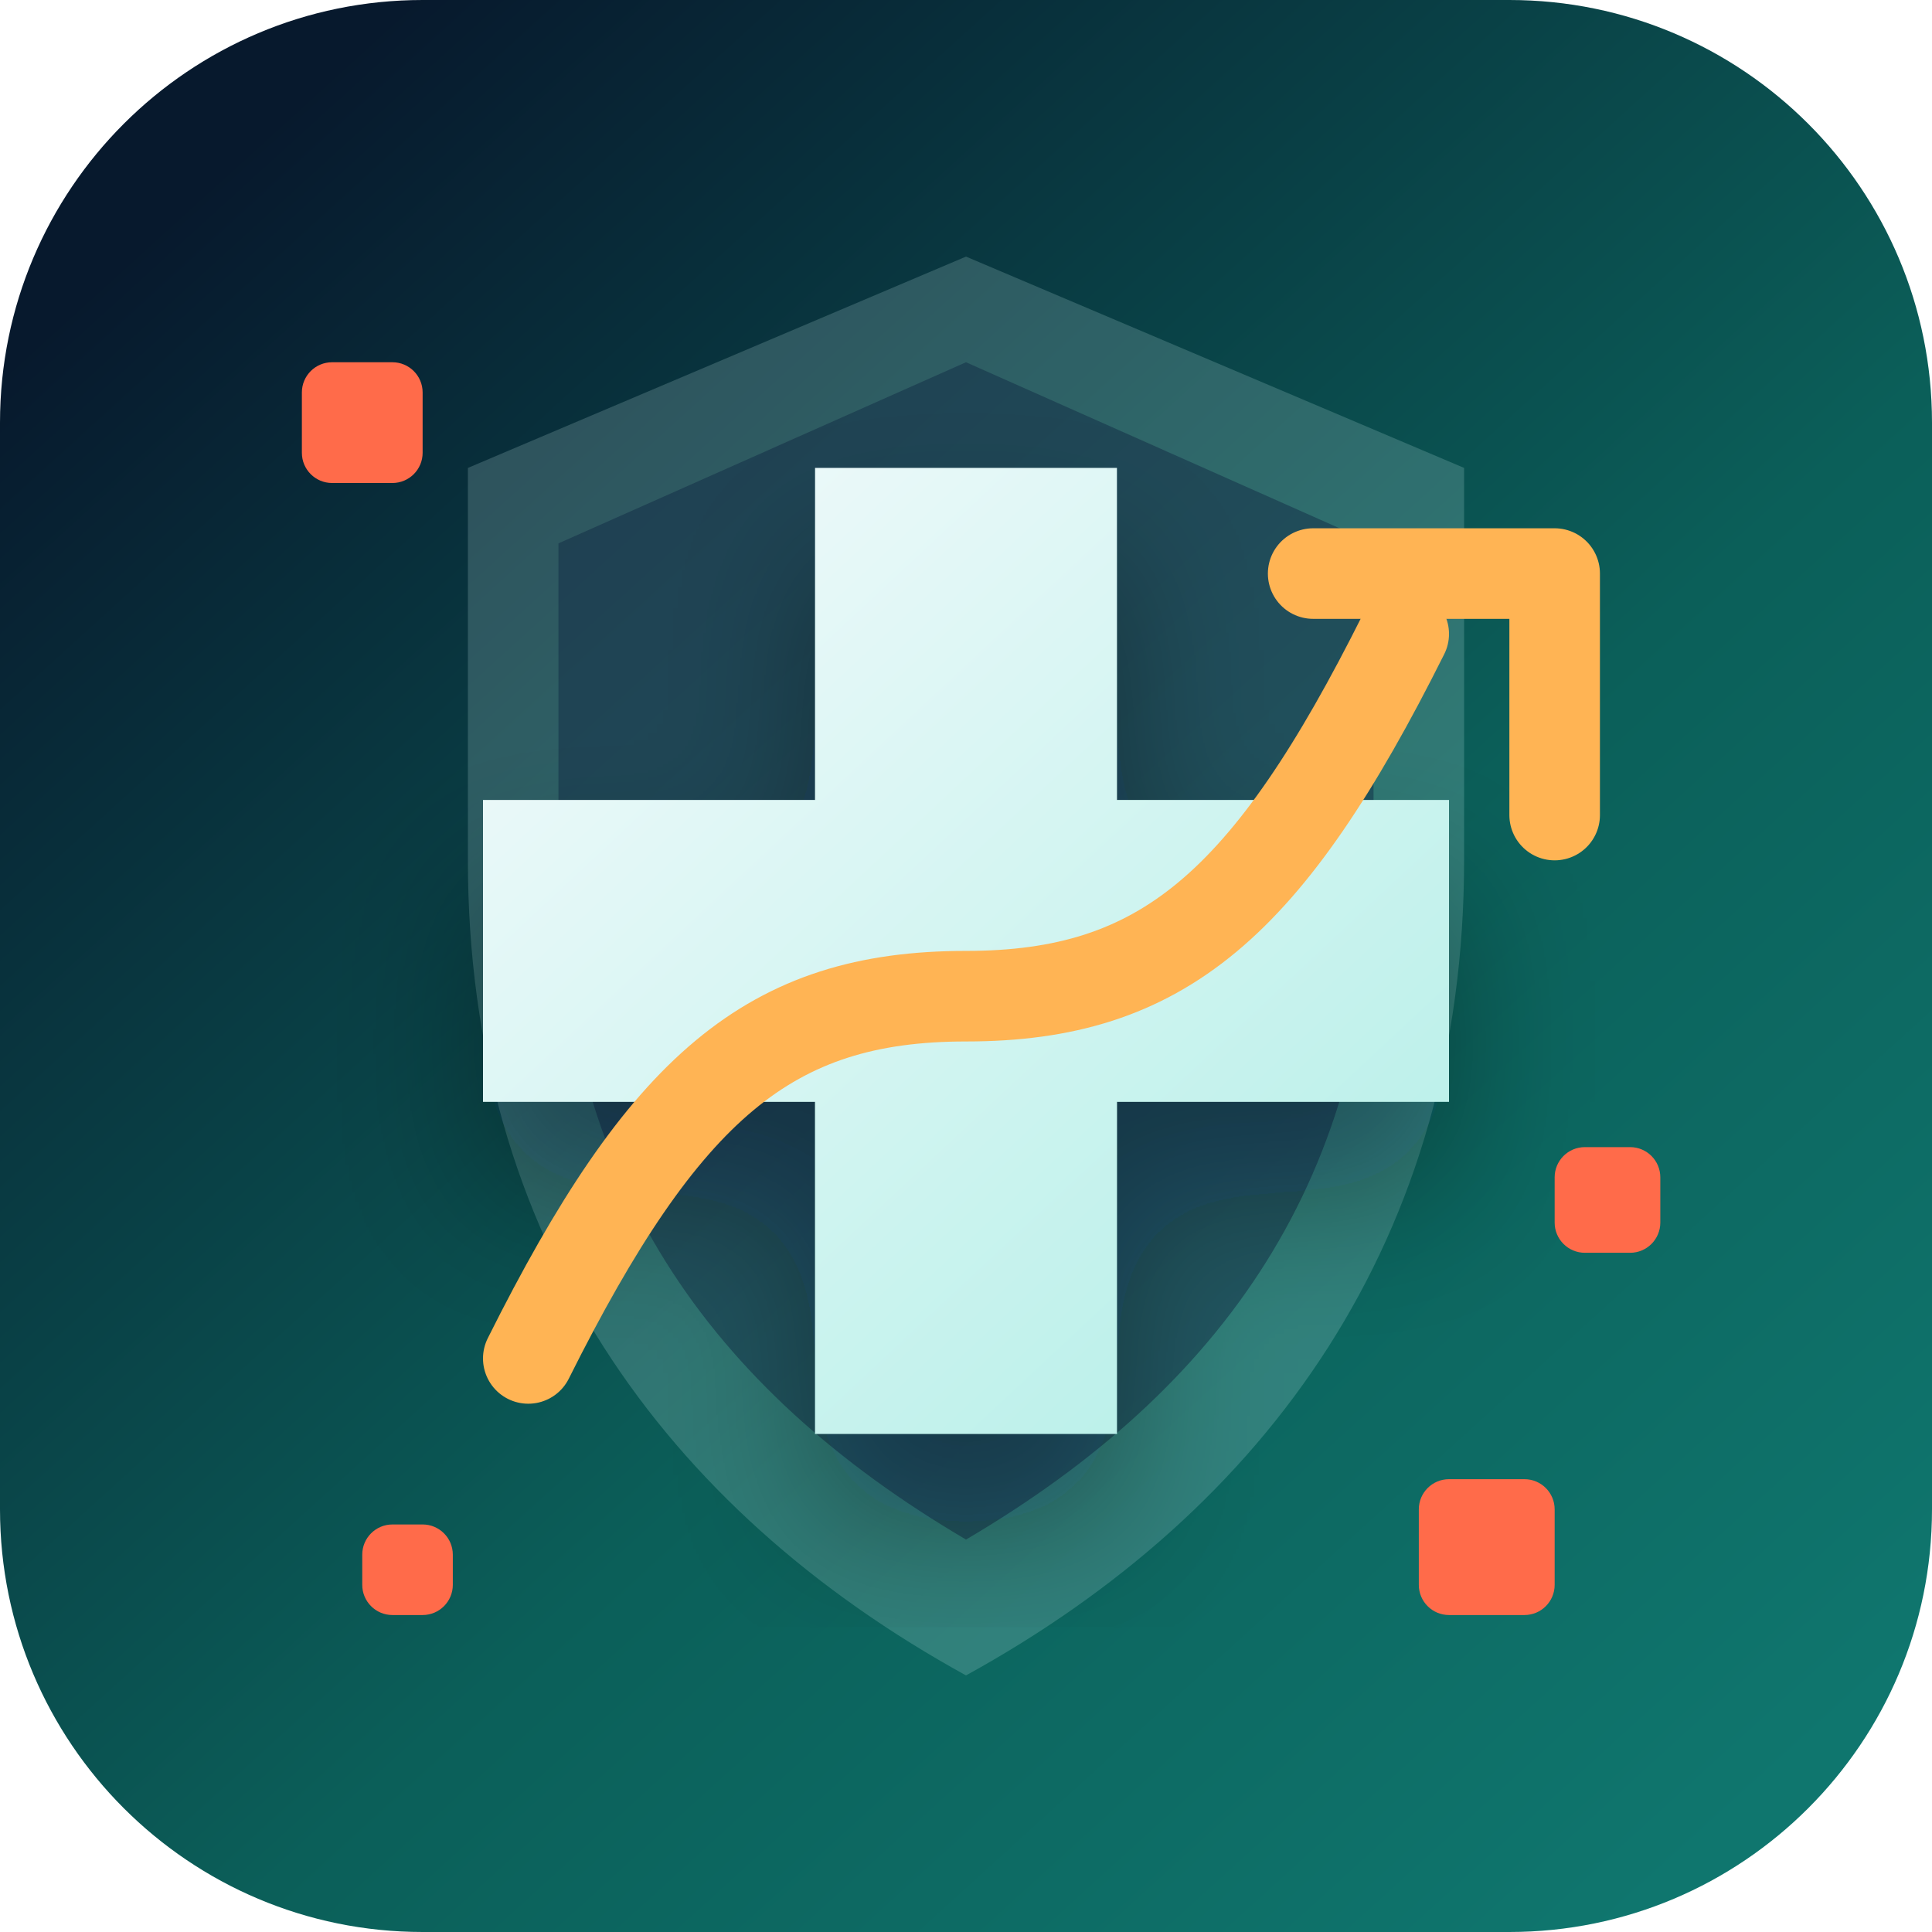
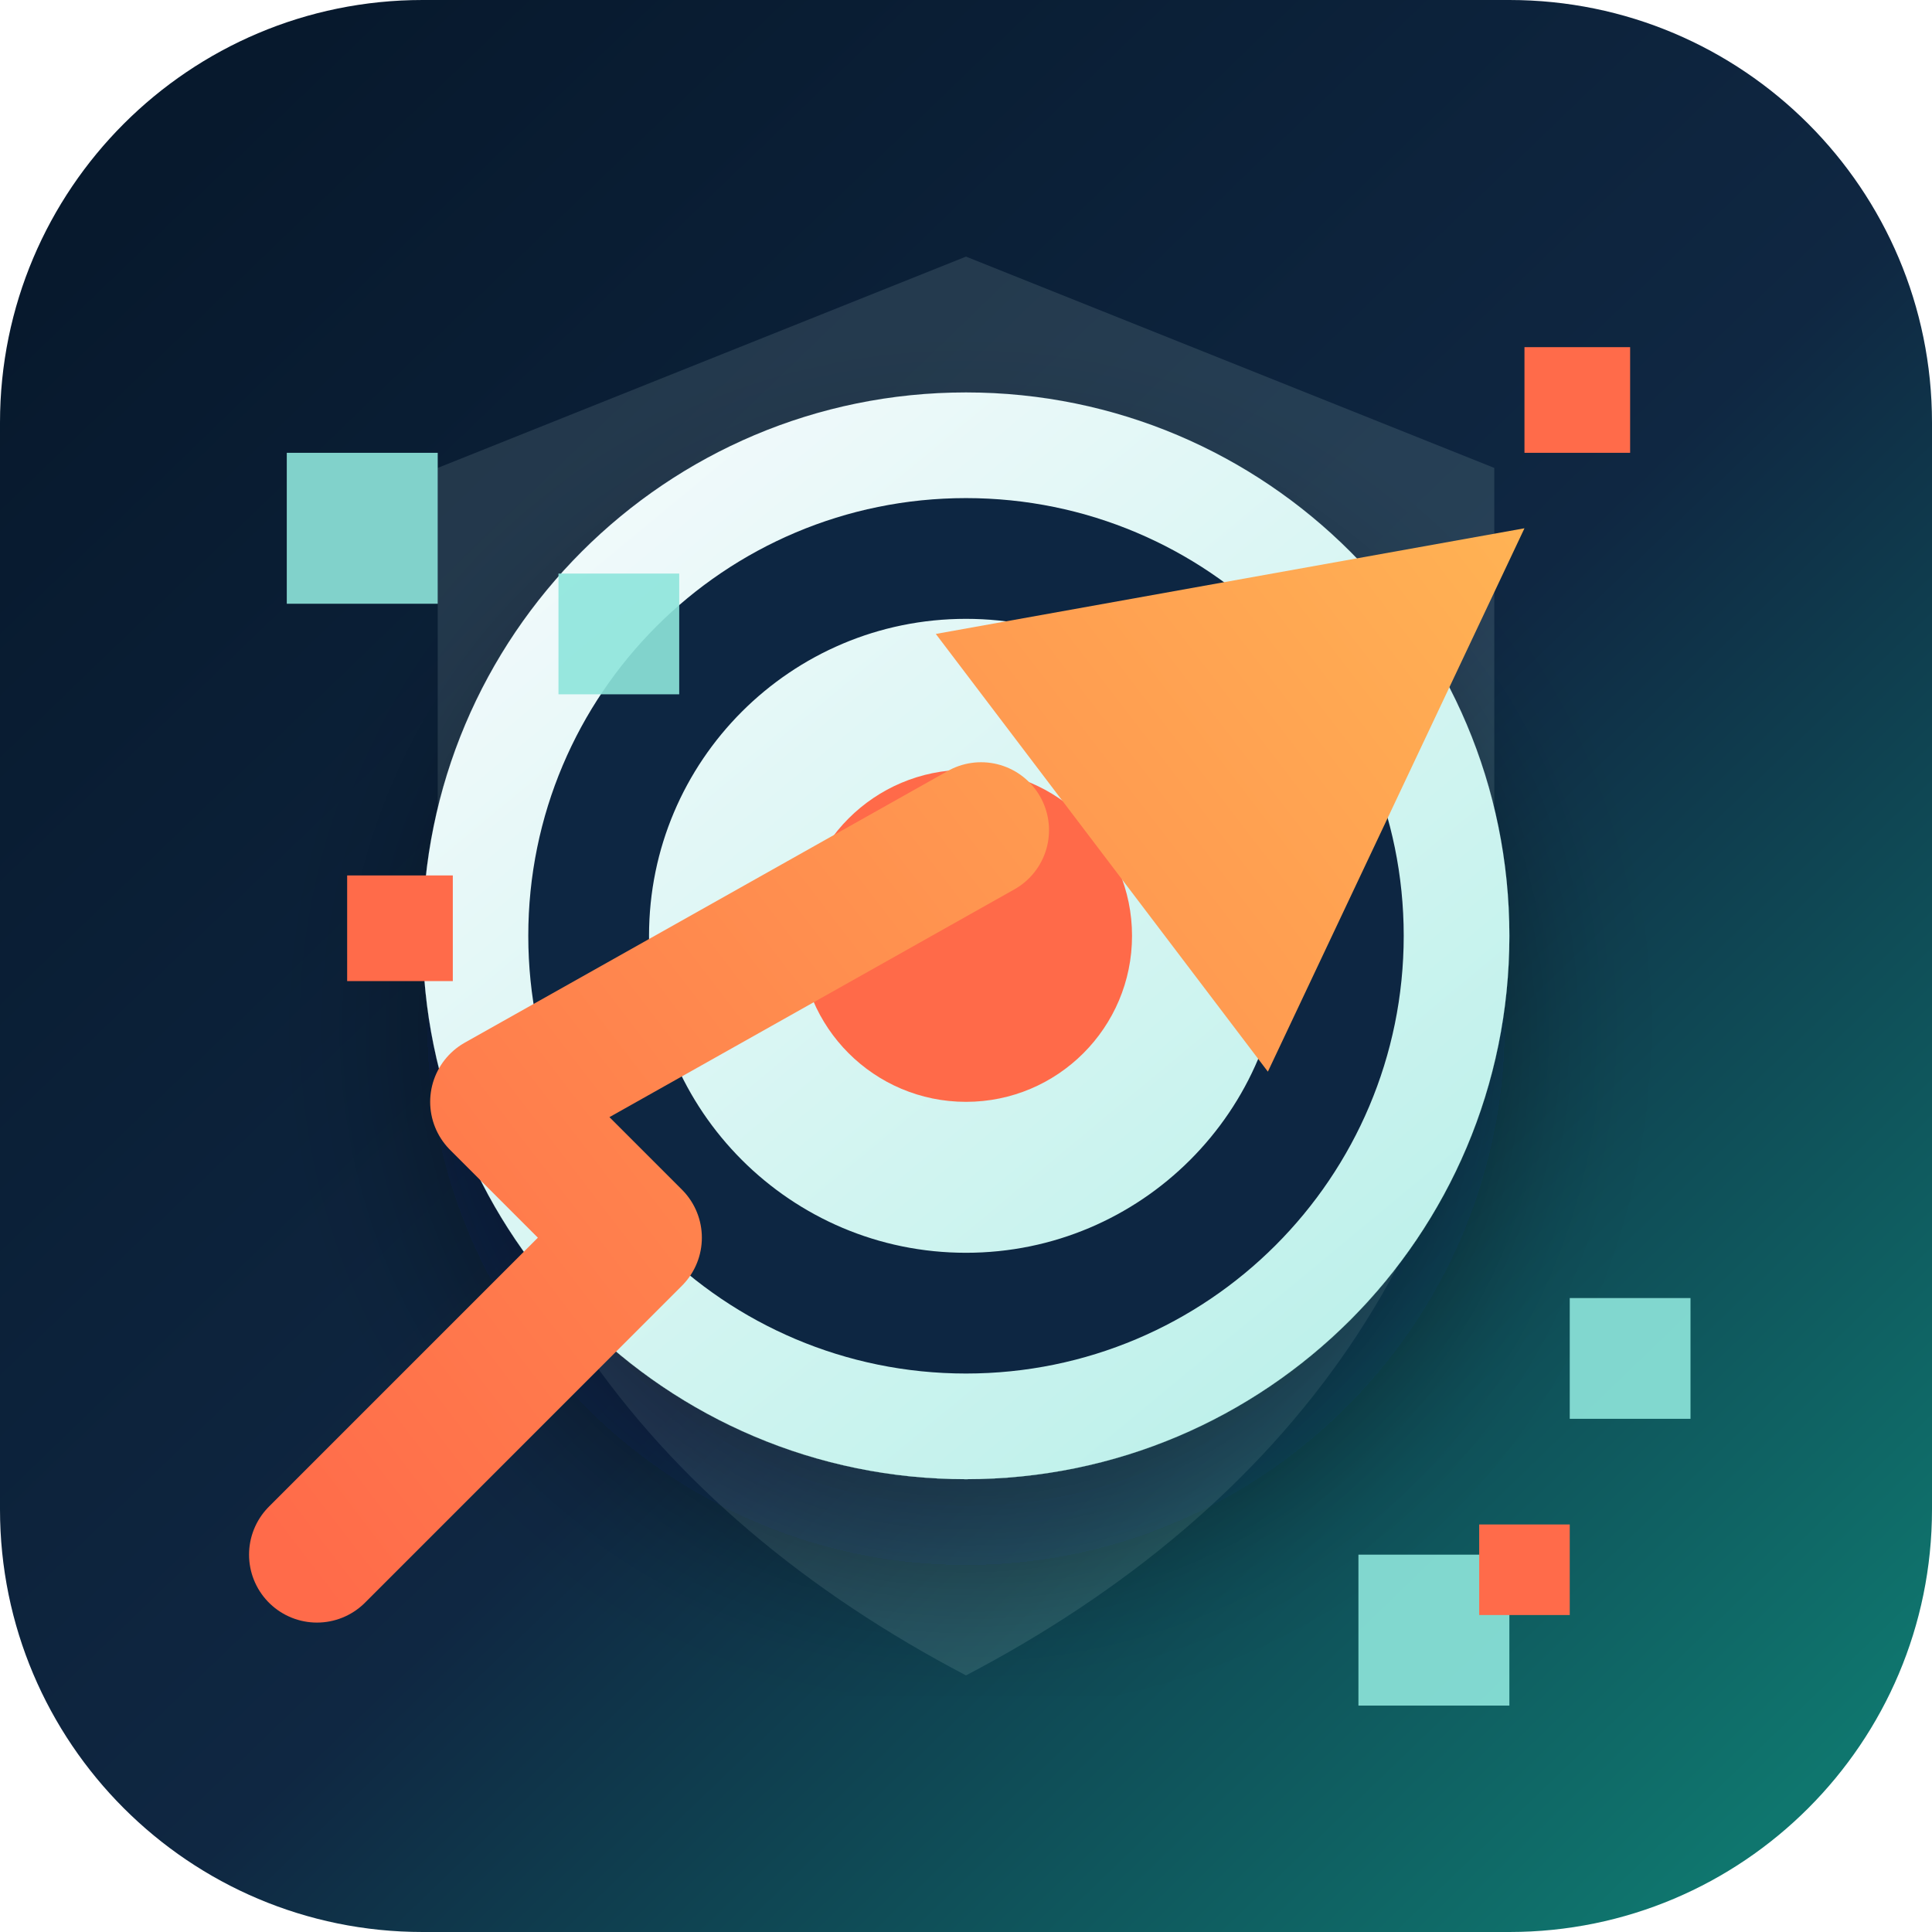
- <svg xmlns="http://www.w3.org/2000/svg" viewBox="0 0 128 128" role="img" aria-label="Medical AI adversarial robustness favicon">
+ <svg xmlns="http://www.w3.org/2000/svg" viewBox="0 0 128 128" role="img" aria-label="Adversarial attack robustness favicon">
  <defs>
-     <linearGradient id="bg" x1="16" y1="10" x2="116" y2="120" gradientUnits="userSpaceOnUse">
+     <linearGradient id="bg" x1="12" y1="10" x2="118" y2="120" gradientUnits="userSpaceOnUse">
      <stop offset="0" stop-color="#07192d" />
-       <stop offset="0.58" stop-color="#0b5f59" />
+       <stop offset="0.54" stop-color="#0f2742" />
      <stop offset="1" stop-color="#0f766e" />
    </linearGradient>
-     <linearGradient id="cross" x1="32" y1="28" x2="88" y2="88" gradientUnits="userSpaceOnUse">
+     <linearGradient id="target" x1="34" y1="26" x2="92" y2="96" gradientUnits="userSpaceOnUse">
      <stop offset="0" stop-color="#f7fbfd" />
      <stop offset="1" stop-color="#b9f0e9" />
    </linearGradient>
+     <linearGradient id="attack" x1="20" y1="104" x2="106" y2="38" gradientUnits="userSpaceOnUse">
+       <stop offset="0" stop-color="#ff6b4a" />
+       <stop offset="1" stop-color="#ffb454" />
+     </linearGradient>
    <filter id="shadow" x="-20%" y="-20%" width="140%" height="140%">
-       <feDropShadow dx="0" dy="6" stdDeviation="5" flood-color="#03101d" flood-opacity="0.34" />
+       <feDropShadow dx="0" dy="6" stdDeviation="5" flood-color="#03101d" flood-opacity="0.36" />
    </filter>
  </defs>
  <rect width="128" height="128" rx="28" fill="url(#bg)" />
-   <path d="M64 17 97 31v26c0 25-13 43-33 54-20-11-33-29-33-54V31l33-14Z" fill="#d9fbf7" opacity="0.18" />
-   <path d="M64 24 91 36v21c0 21-10 35-27 45-17-10-27-24-27-45V36l27-12Z" fill="#0f2742" opacity="0.48" />
+   <path d="M64 17 99 31v26c0 25-14 43-35 54-21-11-35-29-35-54V31l35-14Z" fill="#d9fbf7" opacity="0.12" />
  <g filter="url(#shadow)">
-     <path d="M54 31h20v22h22v20H74v22H54V73H32V53h22V31Z" fill="url(#cross)" />
+     <circle cx="64" cy="62" r="36" fill="url(#target)" />
+     <circle cx="64" cy="62" r="25" fill="none" stroke="#0f2742" stroke-width="8" />
+     <circle cx="64" cy="62" r="11" fill="#ff6b4a" />
  </g>
-   <path d="M35 90c9-18 16-24 29-24s20-6 29-24" fill="none" stroke="#ffb454" stroke-width="6" stroke-linecap="round" stroke-linejoin="round" />
-   <path d="M87 38h16v16" fill="none" stroke="#ffb454" stroke-width="6" stroke-linecap="round" stroke-linejoin="round" />
-   <g fill="#ff6b4a">
-     <rect x="20" y="24" width="8" height="8" rx="2" />
-     <rect x="103" y="76" width="7" height="7" rx="2" />
-     <rect x="24" y="101" width="6" height="6" rx="2" />
-     <rect x="94" y="98" width="9" height="9" rx="2" />
-   </g>
+   <path d="M21 103 42 82l-9-9 32-18" fill="none" stroke="url(#attack)" stroke-width="9" stroke-linecap="round" stroke-linejoin="round" />
+   <path d="M62 42 101 35 84 71Z" fill="url(#attack)" />
+   <path d="M19 30h10v10H19Zm18 8h8v8h-8Zm67 48h8v8h-8Zm-14 17h10v10H90Z" fill="#8ee5dc" opacity="0.9" />
+   <path d="M23 58h7v7h-7Zm78-35h7v7h-7Zm-3 78h6v6h-6Z" fill="#ff6b4a" />
</svg>
